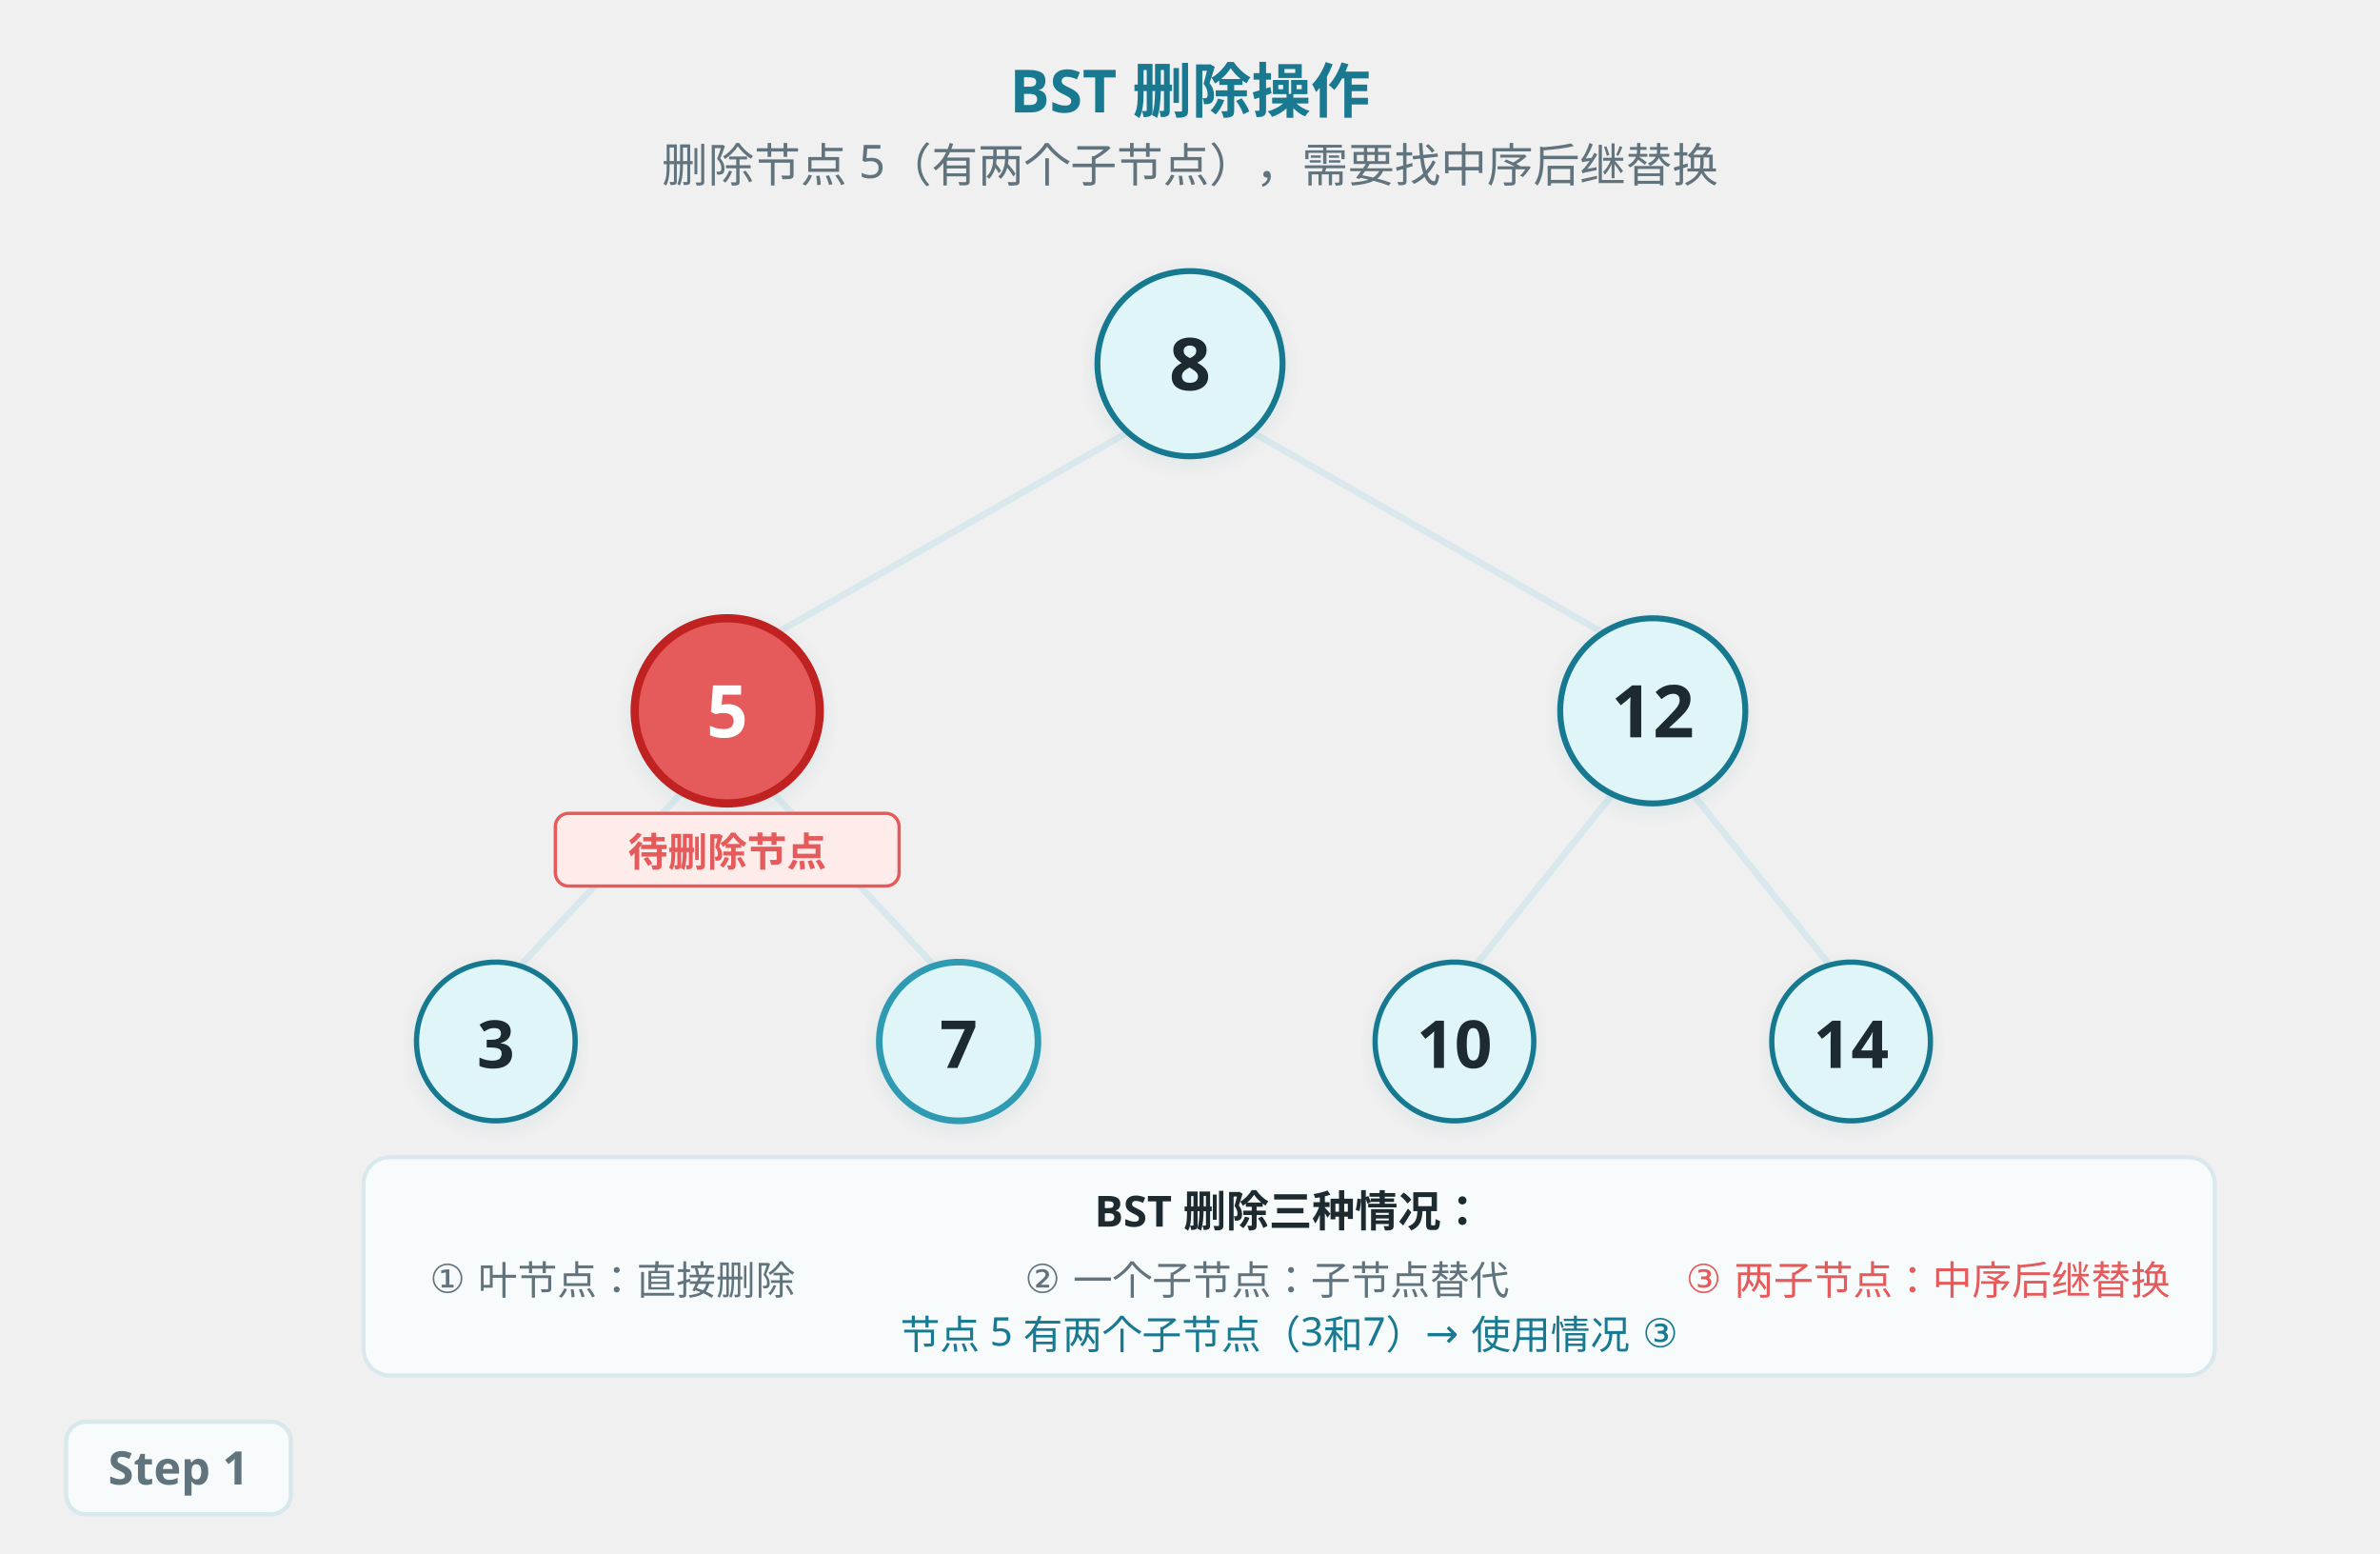
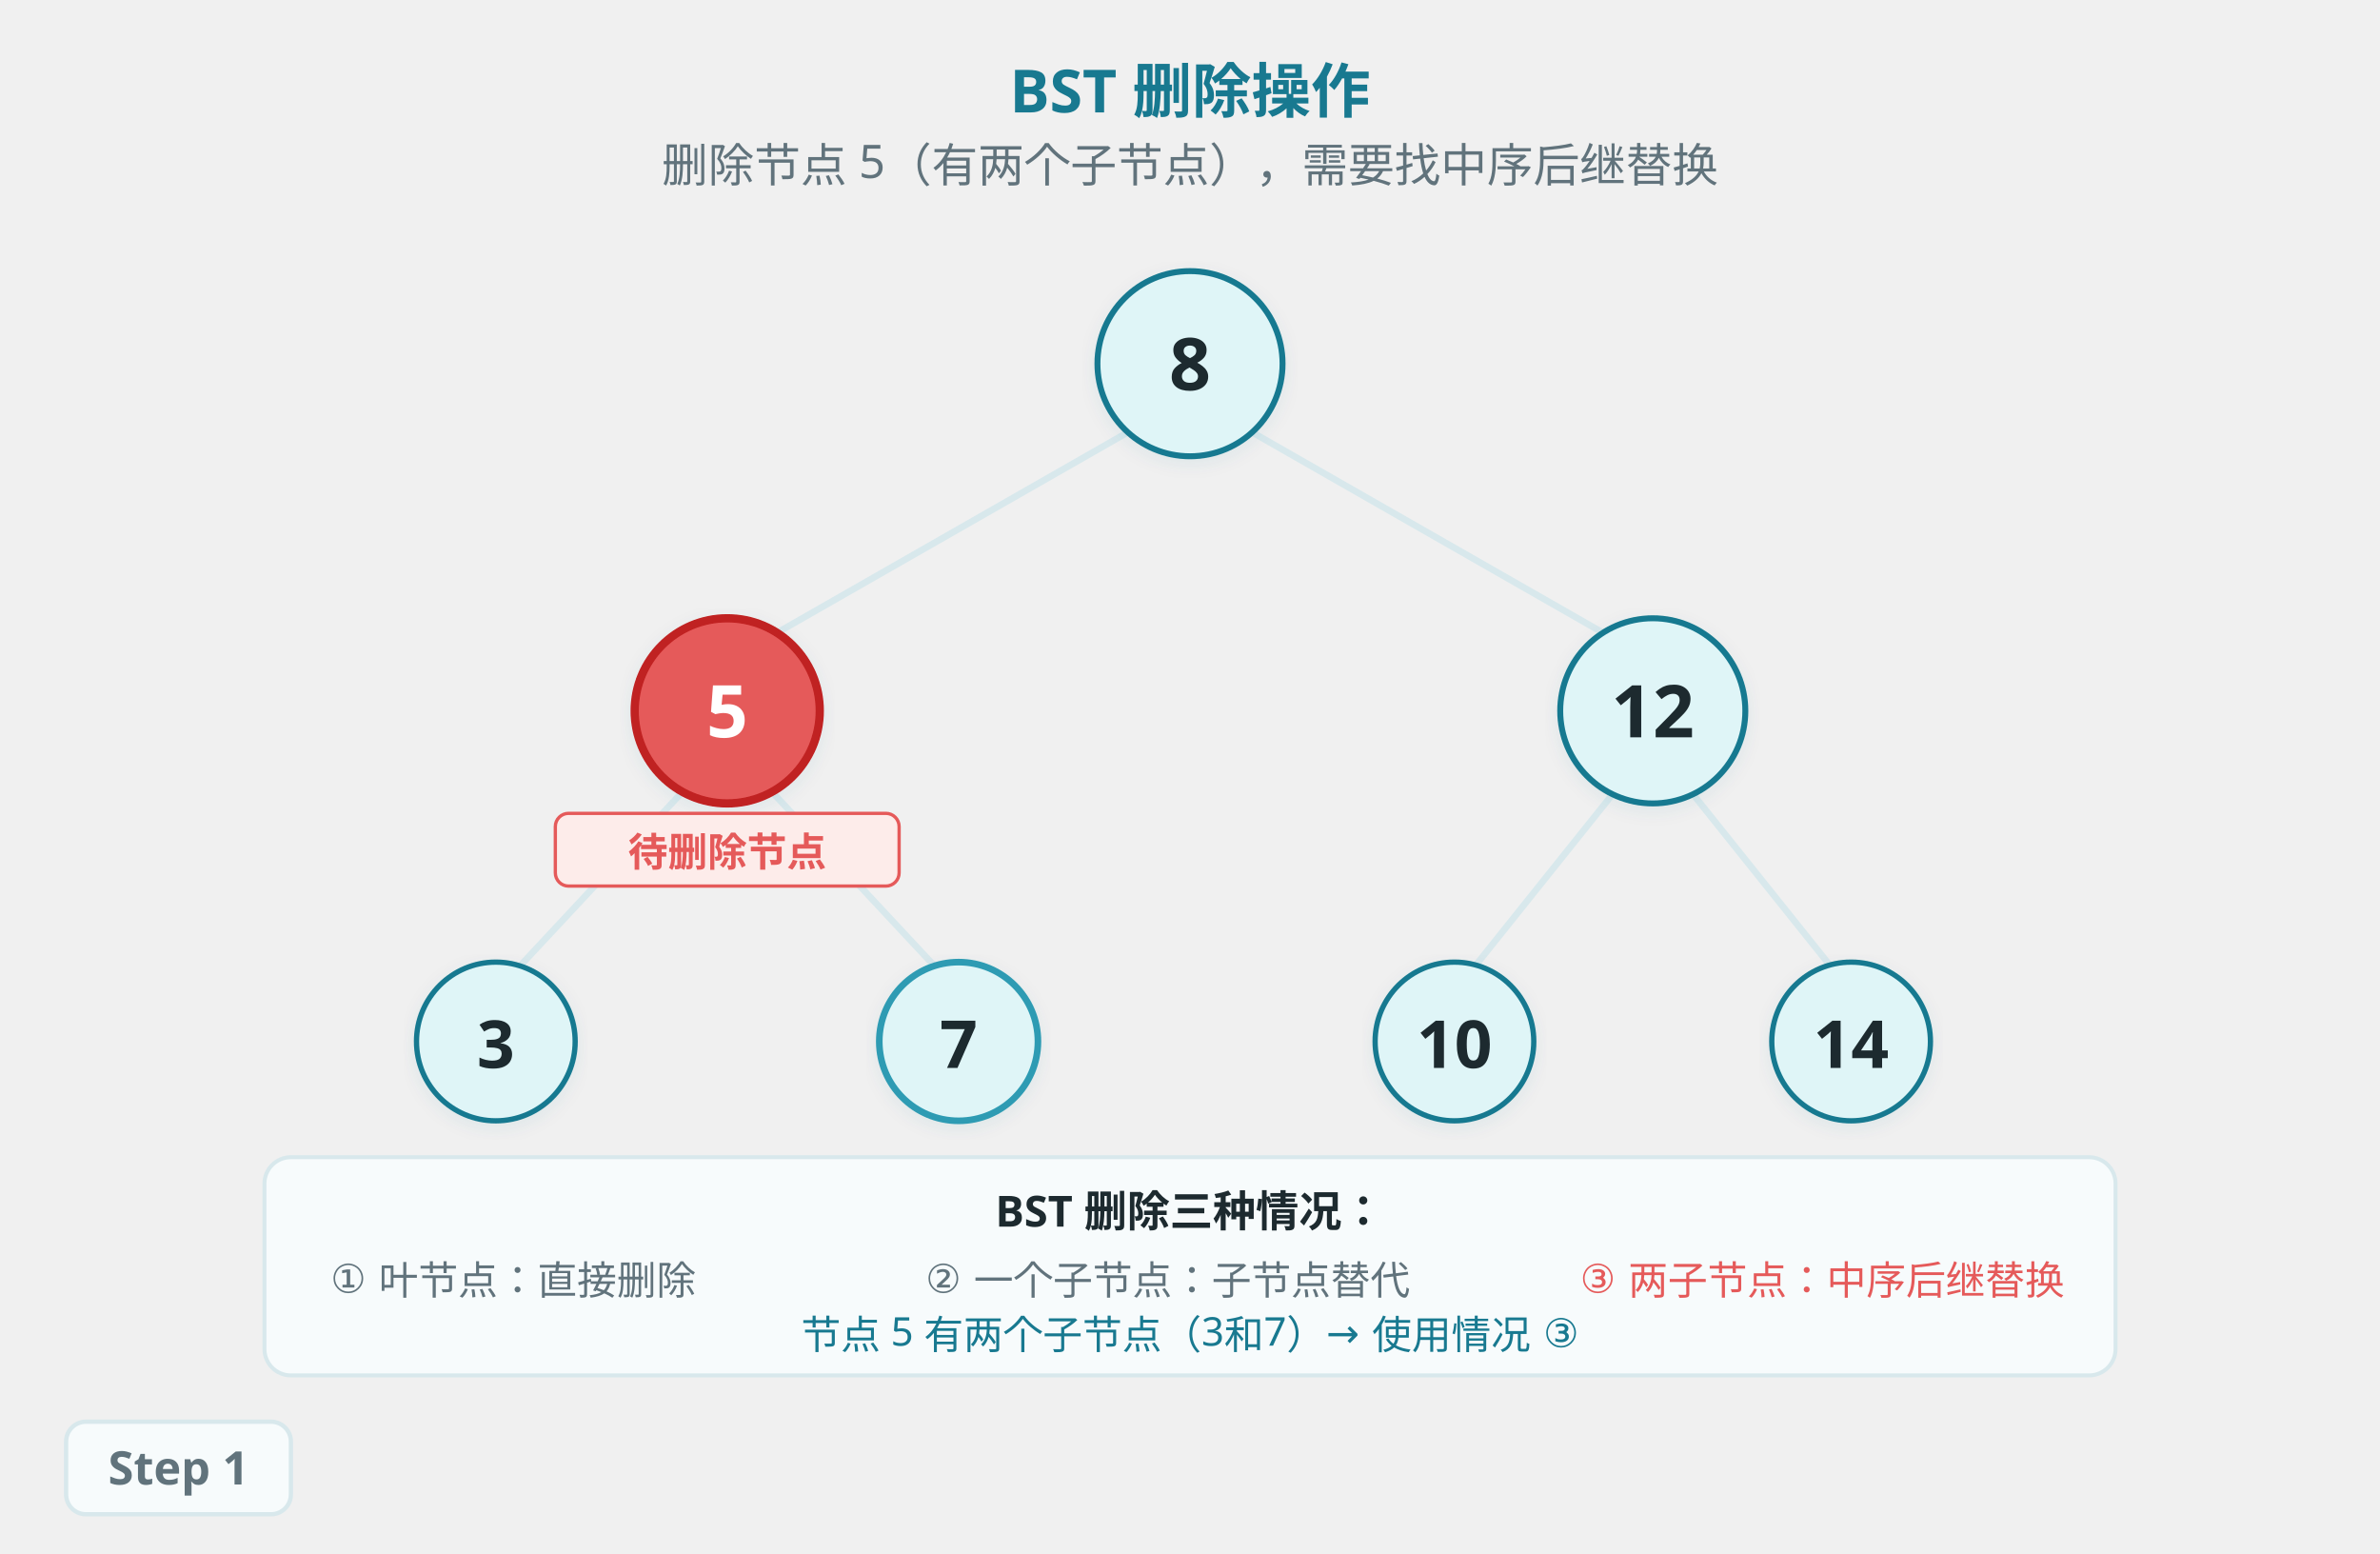
<svg xmlns="http://www.w3.org/2000/svg" viewBox="0 0 720 470" role="img" aria-label="BST删除步骤1 - 待删除节点">
  <defs>
    <filter id="sh" x="-8%" y="-8%" width="116%" height="120%">
      <feDropShadow dx="0" dy="1.5" stdDeviation="2.5" flood-color="#187990" flood-opacity=".08" />
    </filter>
  </defs>
  <text x="360" y="34" text-anchor="middle" font-family="'Microsoft YaHei',sans-serif" font-size="18" font-weight="700" fill="#187990">BST 删除操作</text>
  <text x="360" y="55" text-anchor="middle" font-family="'Microsoft YaHei',sans-serif" font-size="14" fill="#61737c">删除节点 5（有两个子节点），需要找中序后继替换</text>
  <g transform="translate(0,70)">
    <line x1="360" y1="50" x2="220" y2="130" stroke="#d8e8ec" stroke-width="2" />
    <line x1="360" y1="50" x2="500" y2="130" stroke="#d8e8ec" stroke-width="2" />
    <line x1="220" y1="155" x2="150" y2="230" stroke="#d8e8ec" stroke-width="2" />
    <line x1="220" y1="155" x2="290" y2="230" stroke="#d8e8ec" stroke-width="2" />
    <line x1="500" y1="155" x2="440" y2="230" stroke="#d8e8ec" stroke-width="2" />
    <line x1="500" y1="155" x2="560" y2="230" stroke="#d8e8ec" stroke-width="2" />
    <circle cx="360" cy="40" r="28" fill="#dff5f7" stroke="#187990" stroke-width="1.8" filter="url(#sh)" />
    <text x="360" y="48" text-anchor="middle" font-family="'Microsoft YaHei',sans-serif" font-size="22" font-weight="700" fill="#1d2a2f">8</text>
    <circle cx="220" cy="145" r="28" fill="#e55a5a" stroke="#c02020" stroke-width="2.5" filter="url(#sh)" />
    <text x="220" y="153" text-anchor="middle" font-family="'Microsoft YaHei',sans-serif" font-size="22" font-weight="700" fill="#fff">5</text>
    <rect x="168" y="176" width="104" height="22" rx="4" fill="#fdecea" stroke="#e55a5a" stroke-width="1" />
    <text x="220" y="192" text-anchor="middle" font-family="'Microsoft YaHei',sans-serif" font-size="12" font-weight="700" fill="#e55a5a">待删除节点</text>
    <circle cx="500" cy="145" r="28" fill="#dff5f7" stroke="#187990" stroke-width="1.8" filter="url(#sh)" />
    <text x="500" y="153" text-anchor="middle" font-family="'Microsoft YaHei',sans-serif" font-size="22" font-weight="700" fill="#1d2a2f">12</text>
    <circle cx="150" cy="245" r="24" fill="#dff5f7" stroke="#187990" stroke-width="1.6" filter="url(#sh)" />
    <text x="150" y="253" text-anchor="middle" font-family="'Microsoft YaHei',sans-serif" font-size="20" font-weight="700" fill="#1d2a2f">3</text>
    <circle cx="290" cy="245" r="24" fill="#dff5f7" stroke="#2d9bb3" stroke-width="2" filter="url(#sh)" />
    <text x="290" y="253" text-anchor="middle" font-family="'Microsoft YaHei',sans-serif" font-size="20" font-weight="700" fill="#1d2a2f">7</text>
    <circle cx="440" cy="245" r="24" fill="#dff5f7" stroke="#187990" stroke-width="1.6" filter="url(#sh)" />
    <text x="440" y="253" text-anchor="middle" font-family="'Microsoft YaHei',sans-serif" font-size="20" font-weight="700" fill="#1d2a2f">10</text>
    <circle cx="560" cy="245" r="24" fill="#dff5f7" stroke="#187990" stroke-width="1.6" filter="url(#sh)" />
    <text x="560" y="253" text-anchor="middle" font-family="'Microsoft YaHei',sans-serif" font-size="20" font-weight="700" fill="#1d2a2f">14</text>
  </g>
-   <rect x="110" y="350" width="560" height="66" rx="8" fill="#f7fbfc" stroke="#d8e8ec" stroke-width="1.2" />
-   <text x="390" y="371" text-anchor="middle" font-family="'Microsoft YaHei',sans-serif" font-size="13" font-weight="700" fill="#1d2a2f">BST 删除三种情况：</text>
-   <text x="130" y="391" font-family="'Microsoft YaHei',sans-serif" font-size="12" fill="#61737c">① 叶节点：直接删除</text>
-   <text x="310" y="391" font-family="'Microsoft YaHei',sans-serif" font-size="12" fill="#61737c">② 一个子节点：子节点替代</text>
-   <text x="510" y="391" font-family="'Microsoft YaHei',sans-serif" font-size="12" fill="#e55a5a">③ 两子节点：中序后继替换</text>
-   <text x="390" y="408" text-anchor="middle" font-family="'Microsoft YaHei',sans-serif" font-size="12" fill="#187990">节点 5 有两个子节点（3和7）→ 使用情况 ③</text>
+   <rect x="80" y="350" width="560" height="66" rx="8" fill="#f7fbfc" stroke="#d8e8ec" stroke-width="1.2" />
+   <text x="360" y="371" text-anchor="middle" font-family="'Microsoft YaHei',sans-serif" font-size="13" font-weight="700" fill="#1d2a2f">BST 删除三种情况：</text>
+   <text x="100" y="391" font-family="'Microsoft YaHei',sans-serif" font-size="12" fill="#61737c">① 叶节点：直接删除</text>
+   <text x="280" y="391" font-family="'Microsoft YaHei',sans-serif" font-size="12" fill="#61737c">② 一个子节点：子节点替代</text>
+   <text x="478" y="391" font-family="'Microsoft YaHei',sans-serif" font-size="12" fill="#e55a5a">③ 两子节点：中序后继替换</text>
+   <text x="360" y="408" text-anchor="middle" font-family="'Microsoft YaHei',sans-serif" font-size="12" fill="#187990">节点 5 有两个子节点（3和7）→ 使用情况 ③</text>
  <rect x="20" y="430" width="68" height="28" rx="6" fill="#f7fbfc" stroke="#d8e8ec" stroke-width="1.3" />
  <text x="54" y="449" text-anchor="middle" font-family="'Microsoft YaHei',sans-serif" font-size="14" font-weight="700" fill="#61737c">Step 1</text>
</svg>
